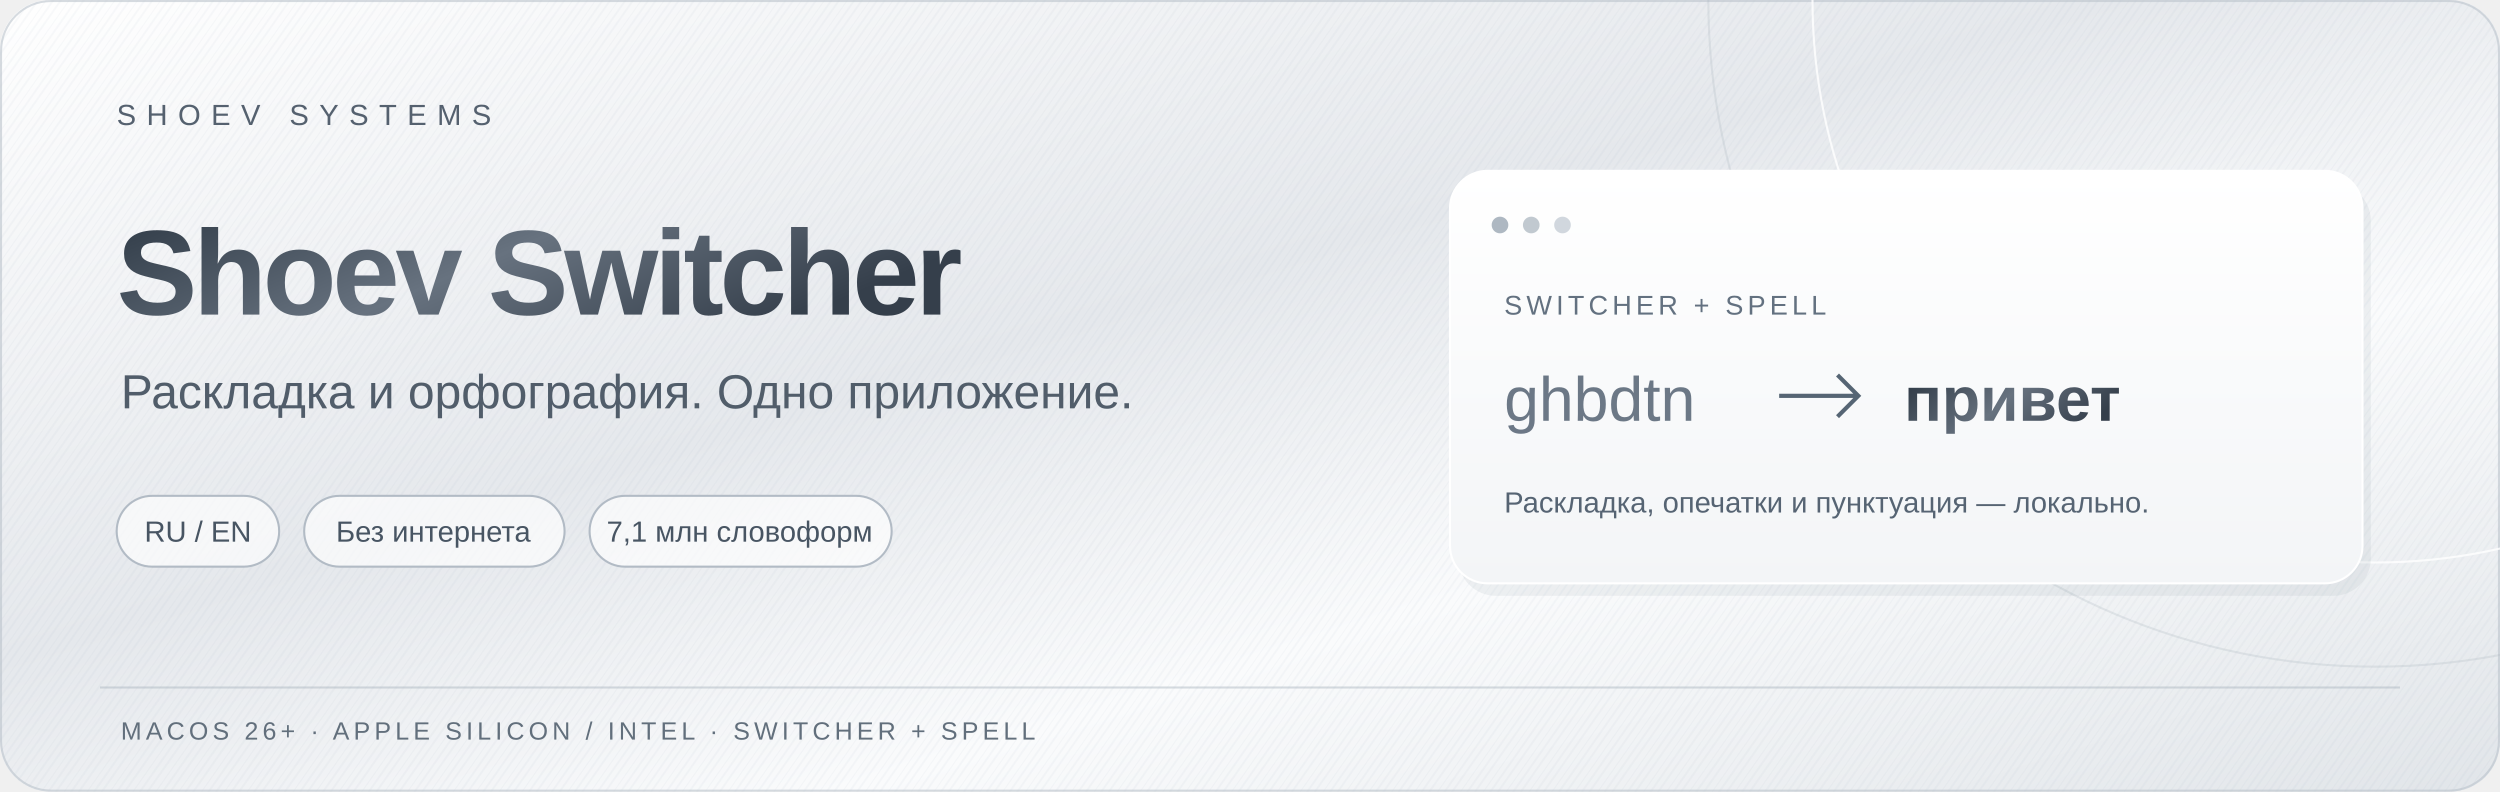
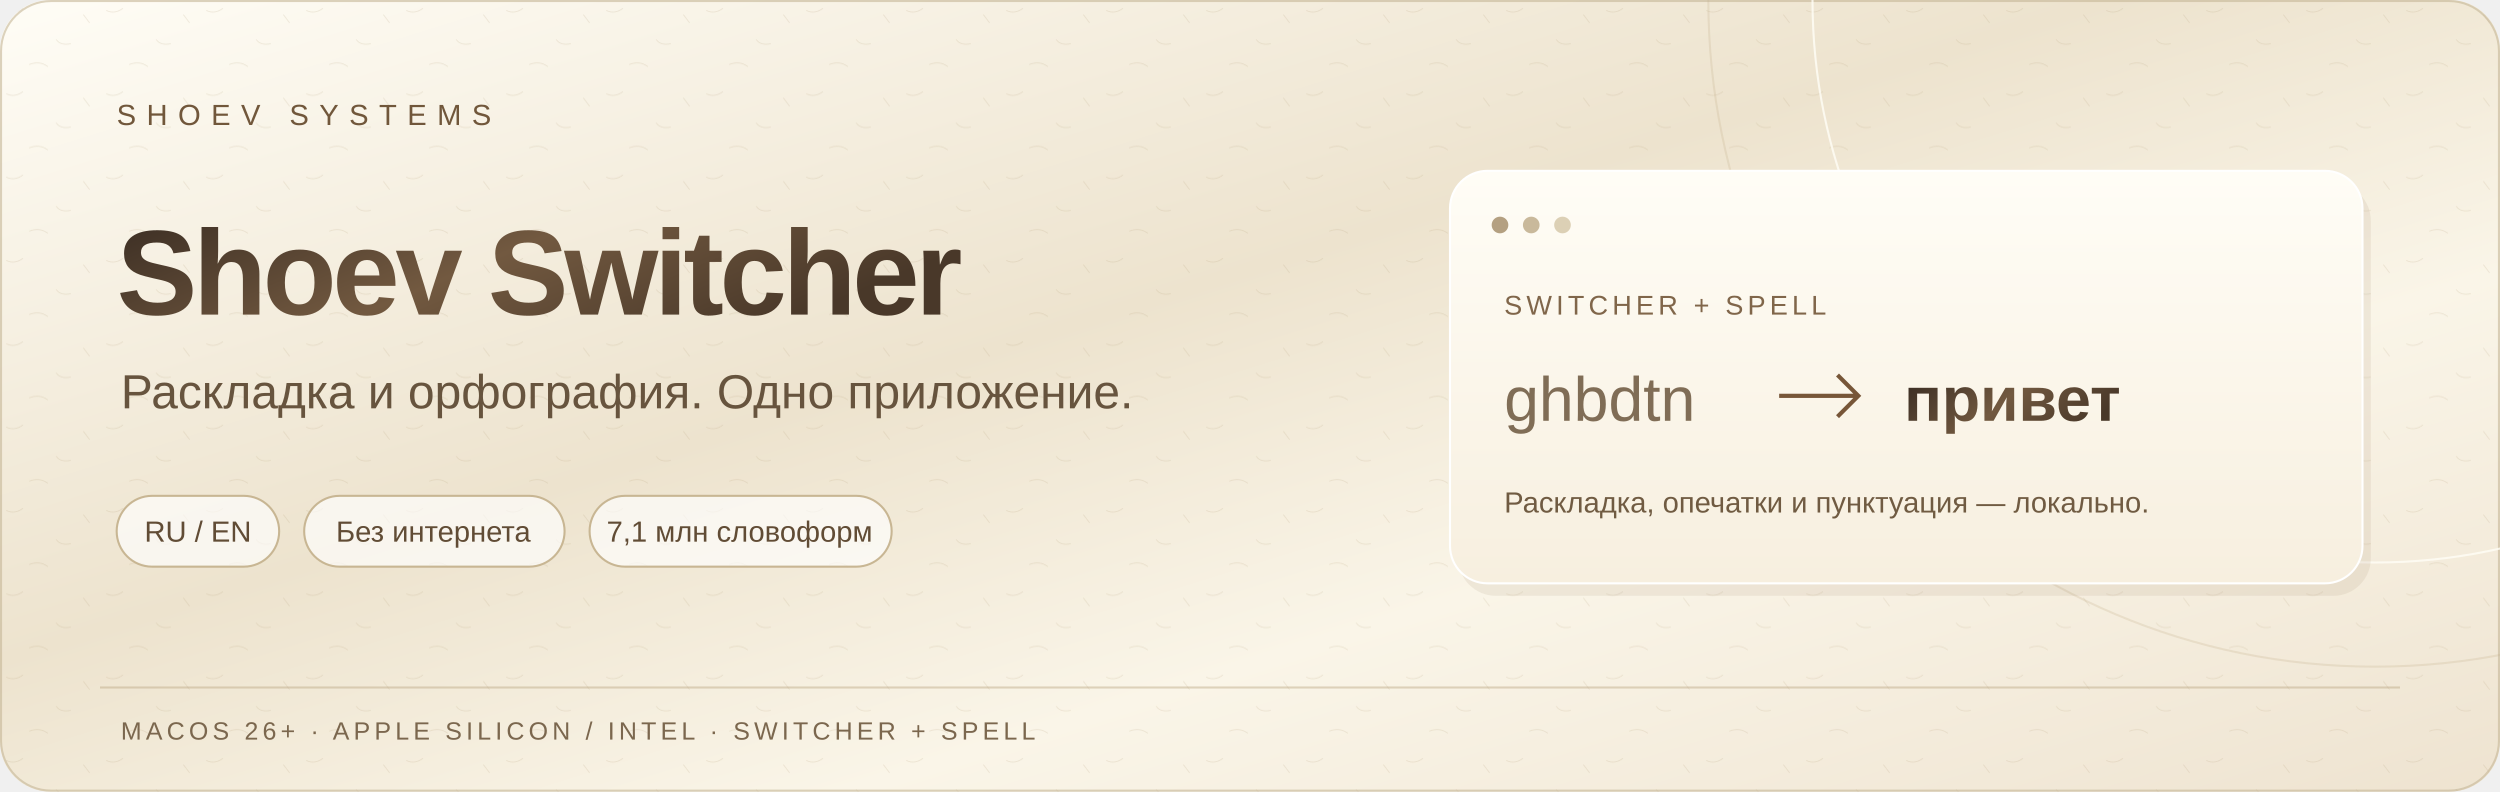
<svg xmlns="http://www.w3.org/2000/svg" width="1200" height="380" viewBox="0 0 1200 380" role="img" aria-labelledby="title desc">
  <defs>
    <linearGradient id="bg" x2="1" y2="1">
-       <stop stop-color="#ffffff" />
-       <stop offset=".42" stop-color="#e5e8ec" />
-       <stop offset=".67" stop-color="#fafbfc" />
-       <stop offset="1" stop-color="#e1e5e9" />
+       <stop stop-color="#fffdf6" />
+       <stop offset=".42" stop-color="#ede3ce" />
+       <stop offset=".67" stop-color="#faf5e8" />
+       <stop offset="1" stop-color="#eee3d0" />
    </linearGradient>
    <linearGradient id="card" x2="0" y2="1">
-       <stop stop-color="#ffffff" />
-       <stop offset="1" stop-color="#f3f5f7" />
+       <stop stop-color="#fffdf6" />
+       <stop offset="1" stop-color="#f7efdf" />
    </linearGradient>
-     <linearGradient id="platinum" x2="1" y2=".25">
-       <stop stop-color="#333e4a" />
-       <stop offset=".5" stop-color="#67727f" />
-       <stop offset="1" stop-color="#353f4b" />
+     <linearGradient id="ink" x2="1" y2=".25">
+       <stop stop-color="#3e3025" />
+       <stop offset=".5" stop-color="#725940" />
+       <stop offset="1" stop-color="#493829" />
    </linearGradient>
-     <pattern id="grain" width="9" height="9" patternUnits="userSpaceOnUse" patternTransform="rotate(35)">
-       <path d="M0 0V9M3 0V9M6 0V9" stroke="#617080" stroke-width=".3" opacity=".12" />
+     <pattern id="grain" width="48" height="40" patternUnits="userSpaceOnUse">
+       <path d="M3 5q4 2 8-1M27 19q2 3 7 2M14 31q5-2 9 1M40 7l3 4" fill="none" stroke="#a68e65" stroke-width=".45" opacity=".16" />
    </pattern>
  </defs>
  <rect width="1200" height="380" rx="24" fill="url(#bg)" />
  <rect width="1200" height="380" rx="24" fill="url(#grain)" />
-   <rect x=".5" y=".5" width="1199" height="379" rx="24" fill="none" stroke="#bac3cb" stroke-opacity=".6" />
-   <circle cx="1140" cy="0" r="270" fill="none" stroke="#ffffff" stroke-opacity=".8" />
-   <circle cx="1140" cy="0" r="320" fill="none" stroke="#aab4bf" stroke-opacity=".25" />
-   <path d="M48 330H1152" stroke="#a8b2bd" stroke-opacity=".45" />
+   <rect x=".5" y=".5" width="1199" height="379" rx="24" fill="none" stroke="#c5b697" stroke-opacity=".6" />
+   <circle cx="1140" cy="0" r="270" fill="none" stroke="#fffdf6" stroke-opacity=".8" />
+   <circle cx="1140" cy="0" r="320" fill="none" stroke="#c4b28e" stroke-opacity=".25" />
+   <path d="M48 330H1152" stroke="#bca783" stroke-opacity=".45" />
  <g font-family="-apple-system,BlinkMacSystemFont,'Segoe UI',Arial,sans-serif">
-     <text x="56" y="60" fill="#55616f" font-size="14" letter-spacing="5">SHOEV SYSTEMS</text>
-     <text x="56" y="151" fill="url(#platinum)" font-size="58" font-weight="650" letter-spacing="-2">Shoev Switcher</text>
-     <text x="58" y="196" fill="#515d6a" font-size="23">Раскладка и орфография. Одно приложение.</text>
-     <g font-size="14" fill="#485563">
-       <rect x="56" y="238" width="78" height="34" rx="17" fill="#fff" fill-opacity=".65" stroke="#b2bbc5" />
+     <text x="56" y="60" fill="#71573b" font-size="14" letter-spacing="5">SHOEV SYSTEMS</text>
+     <text x="56" y="151" fill="url(#ink)" font-size="58" font-weight="650" letter-spacing="-2">Shoev Switcher</text>
+     <text x="58" y="196" fill="#67543e" font-size="23">Раскладка и орфография. Одно приложение.</text>
+     <g font-size="14" fill="#614c35">
+       <rect x="56" y="238" width="78" height="34" rx="17" fill="#fff" fill-opacity=".65" stroke="#c8b693" />
      <text x="95" y="260" text-anchor="middle">RU / EN</text>
-       <rect x="146" y="238" width="125" height="34" rx="17" fill="#fff" fill-opacity=".65" stroke="#b2bbc5" />
+       <rect x="146" y="238" width="125" height="34" rx="17" fill="#fff" fill-opacity=".65" stroke="#c8b693" />
      <text x="208" y="260" text-anchor="middle">Без интернета</text>
-       <rect x="283" y="238" width="145" height="34" rx="17" fill="#fff" fill-opacity=".65" stroke="#b2bbc5" />
+       <rect x="283" y="238" width="145" height="34" rx="17" fill="#fff" fill-opacity=".65" stroke="#c8b693" />
      <text x="355" y="260" text-anchor="middle">7,1 млн словоформ</text>
    </g>
-     <rect x="700" y="88" width="438" height="198" rx="18" fill="#758291" fill-opacity=".10" />
+     <rect x="700" y="88" width="438" height="198" rx="18" fill="#866c4d" fill-opacity=".10" />
    <rect x="696" y="82" width="438" height="198" rx="18" fill="url(#card)" stroke="#fff" />
-     <circle cx="720" cy="108" r="4" fill="#aeb8c2" />
-     <circle cx="735" cy="108" r="4" fill="#c1c9d0" />
-     <circle cx="750" cy="108" r="4" fill="#d1d7de" />
-     <text x="722" y="151" fill="#637180" font-size="13" letter-spacing="2">SWITCHER + SPELL</text>
-     <text x="722" y="202" fill="#6c7886" font-size="30">ghbdtn</text>
-     <path d="M854 190H892M882 180L892 190L882 200" fill="none" stroke="#566574" stroke-width="2" />
-     <text x="914" y="202" fill="url(#platinum)" font-size="30" font-weight="600">привет</text>
-     <text x="722" y="246" fill="#566473" font-size="14">Раскладка, опечатки и пунктуация — локально.</text>
-     <text x="58" y="355" fill="#626f7c" font-size="12" letter-spacing="2">MACOS 26+ · APPLE SILICON / INTEL · SWITCHER + SPELL</text>
+     <circle cx="720" cy="108" r="4" fill="#b4a081" />
+     <circle cx="735" cy="108" r="4" fill="#c9b99b" />
+     <circle cx="750" cy="108" r="4" fill="#dcd0b5" />
+     <text x="722" y="151" fill="#80664a" font-size="13" letter-spacing="2">SWITCHER + SPELL</text>
+     <text x="722" y="202" fill="#806d56" font-size="30">ghbdtn</text>
+     <path d="M854 190H892M882 180L892 190L882 200" fill="none" stroke="#775638" stroke-width="2" />
+     <text x="914" y="202" fill="url(#ink)" font-size="30" font-weight="600">привет</text>
+     <text x="722" y="246" fill="#705b42" font-size="14">Раскладка, опечатки и пунктуация — локально.</text>
+     <text x="58" y="355" fill="#7b674e" font-size="12" letter-spacing="2">MACOS 26+ · APPLE SILICON / INTEL · SWITCHER + SPELL</text>
  </g>
</svg>
